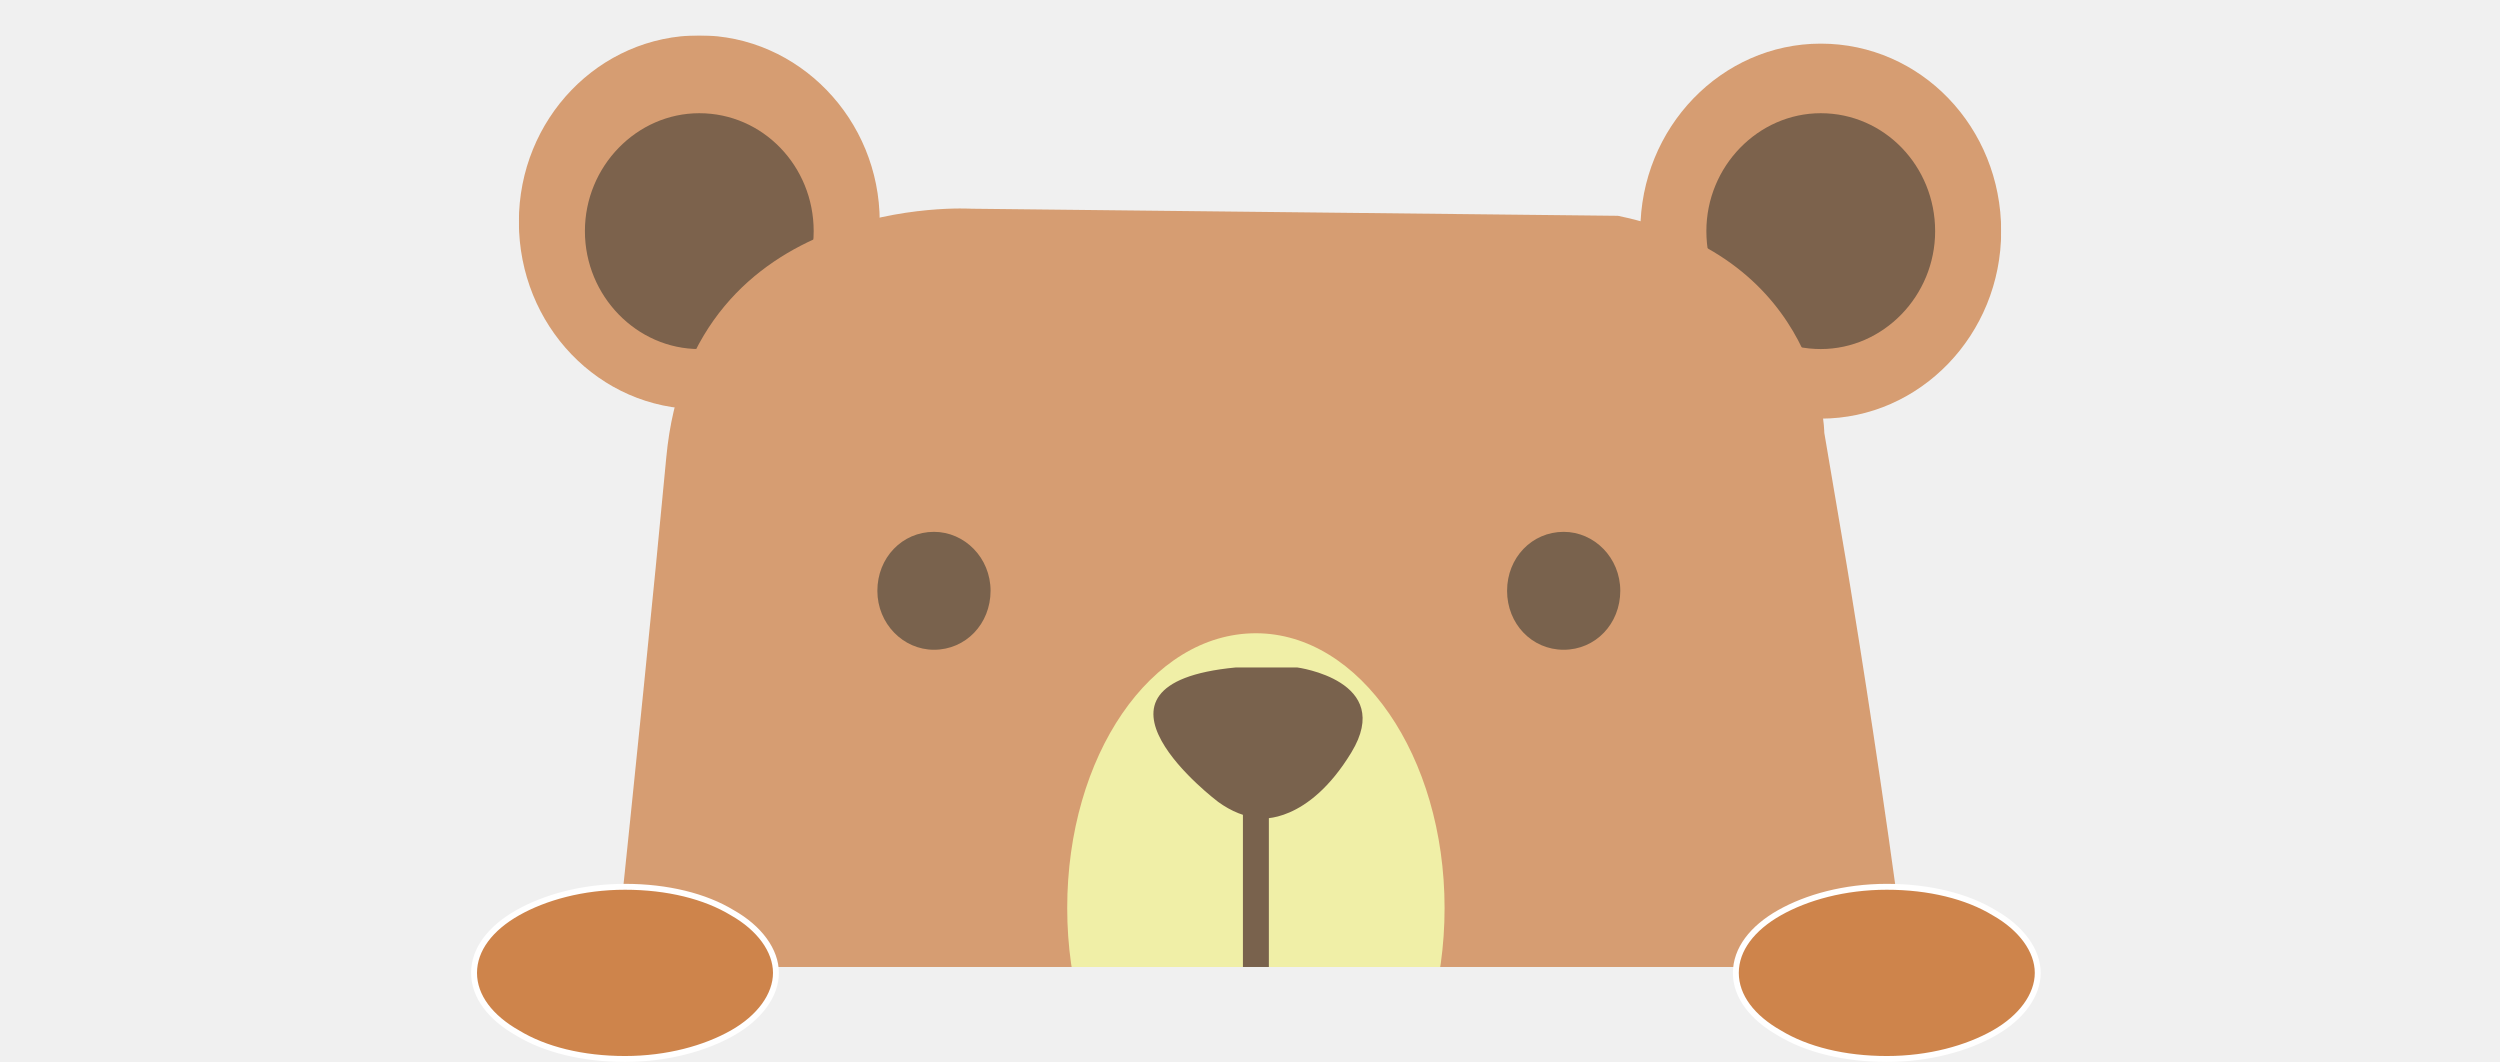
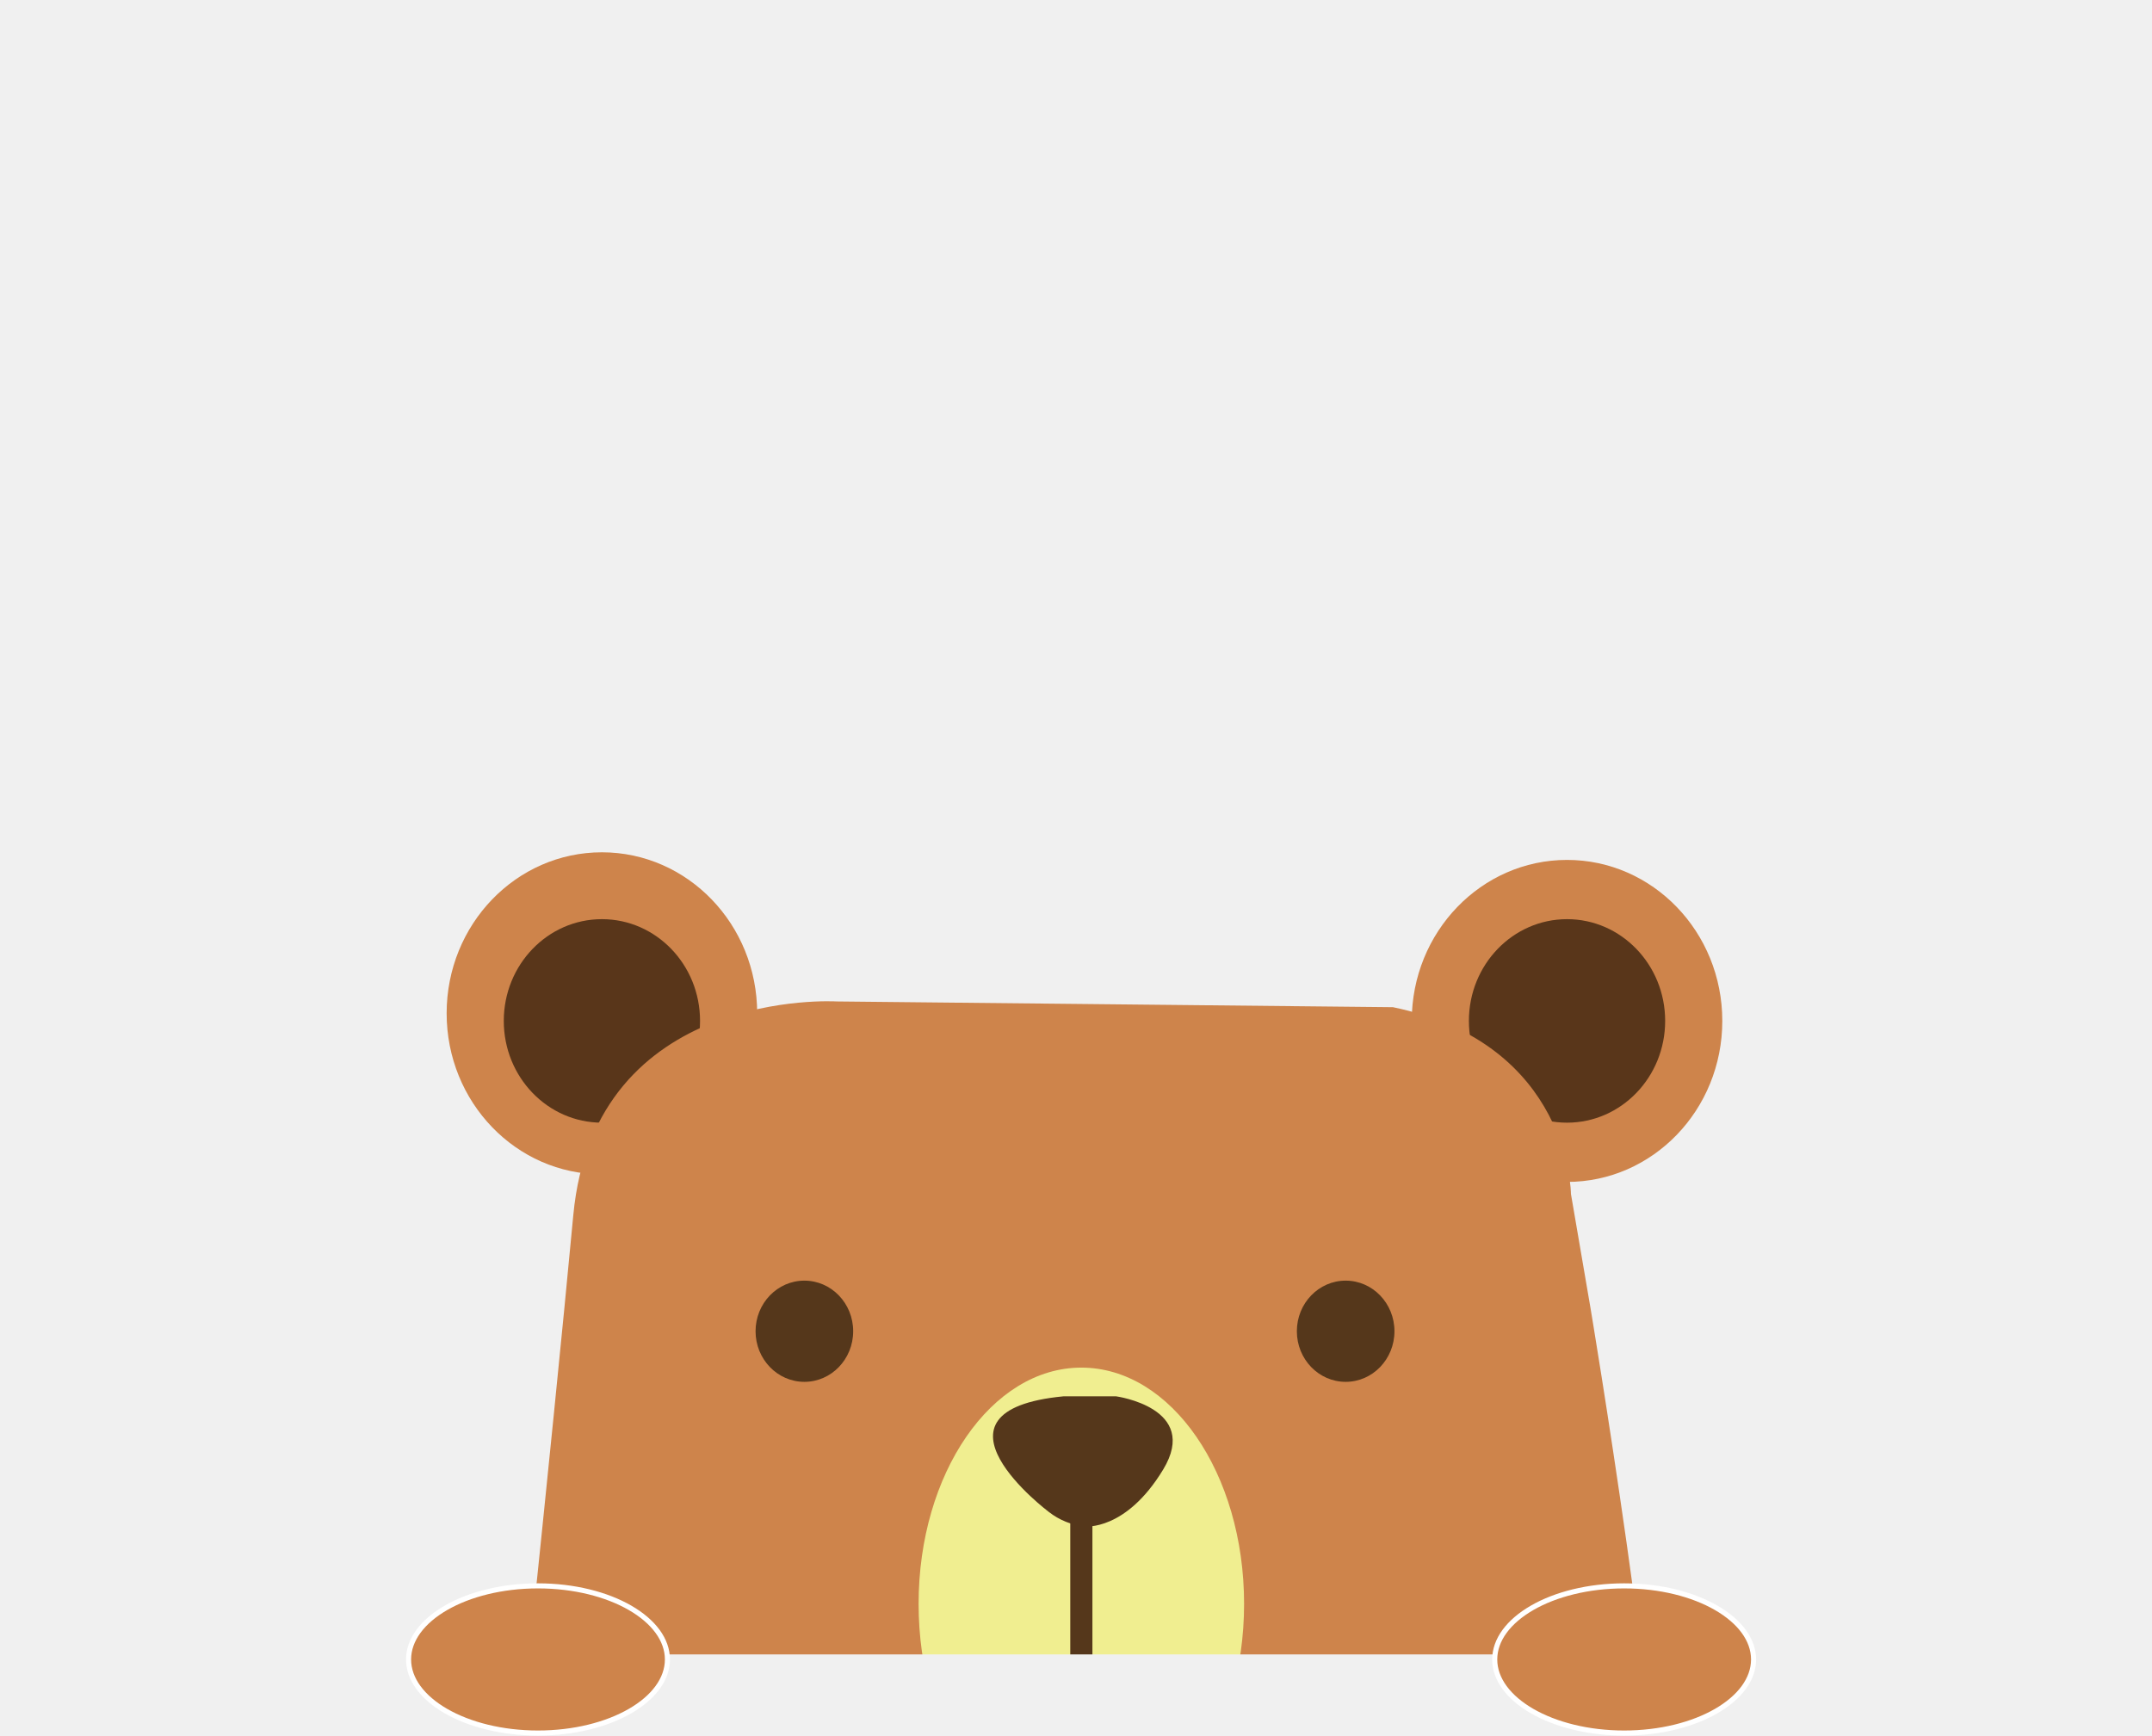
- <svg xmlns="http://www.w3.org/2000/svg" version="1.1" id="Layer_1" x="0px" y="0px" viewBox="0 0 212 90" style="enable-background:new 0 0 212 90;" xml:space="preserve">
-   <style type="text/css">
- 	.st0{fill:#C4C4C4;filter:url(#Adobe_OpacityMaskFilter);}
- 	.st1{mask:url(#mask0_1_);}
- 	.st2{fill:#CE844B;}
- 	.st3{fill:#59361A;}
- 	.st4{fill:#F0EE90;}
- 	.st5{fill:#55371B;}
- 	.st6{fill:#CE844B;stroke:#FFFFFF;stroke-width:0.5;}
- </style>
-   <defs>
-     <filter id="Adobe_OpacityMaskFilter" filterUnits="userSpaceOnUse" x="44" y="3" width="125.7" height="124.8">
-       <feColorMatrix type="matrix" values="1 0 0 0 0  0 1 0 0 0  0 0 1 0 0  0 0 0 1 0" />
-     </filter>
-   </defs>
-   <mask maskUnits="userSpaceOnUse" x="44" y="3" width="125.7" height="124.8" id="mask0_1_">
-     <path class="st0" d="M212-81H0V82h212V-81z" />
+ <svg xmlns="http://www.w3.org/2000/svg" width="212" height="171" viewBox="0 0 212 171" fill="none">
+   <mask id="mask0" mask-type="alpha" maskUnits="userSpaceOnUse" x="0" y="0" width="212" height="163">
+     <path d="M212 0H0V163H212V0Z" fill="#C4C4C4" />
  </mask>
-   <g class="st1">
-     <path class="st2" d="M59.3,34.7c8.4,0,15.3-7.1,15.3-15.9C74.6,10.1,67.7,3,59.3,3C50.8,3,44,10.1,44,18.8   C44,27.6,50.8,34.7,59.3,34.7z" />
-     <path class="st2" d="M154.4,35.5c8.4,0,15.3-7.1,15.3-15.9c0-8.8-6.8-15.9-15.3-15.9c-8.4,0-15.3,7.1-15.3,15.9   C139.1,28.3,145.9,35.5,154.4,35.5z" />
-     <path class="st3" d="M154.4,29.6c5.3,0,9.7-4.5,9.7-10c0-5.5-4.3-10-9.7-10c-5.3,0-9.7,4.5-9.7,10C144.7,25.1,149,29.6,154.4,29.6z   " />
-     <path class="st3" d="M59.3,29.6c5.3,0,9.7-4.5,9.7-10c0-5.5-4.3-10-9.7-10c-5.3,0-9.7,4.5-9.7,10C49.6,25.1,54,29.6,59.3,29.6z" />
-     <path class="st2" d="M82.4,17.7c0,0-23.8-1.5-25.9,21.1c-2.1,22.5-6.7,65.4-6.7,65.4s-3.2,14.9,16.3,23.6h81.1   c0,0,17.2-3.3,16.8-20.7c-0.4-17.4-7.4-59.2-7.4-59.2l-1.9-11.2c0,0-0.1-14.8-17.5-18.4L82.4,17.7z" />
-     <path class="st4" d="M106.5,100.3c8.9,0,16-10.4,16-23.3s-7.2-23.3-16-23.3c-8.9,0-16,10.4-16,23.3S97.7,100.3,106.5,100.3z" />
-     <path class="st5" d="M132.6,55.1c2.7,0,4.8-2.2,4.8-5c0-2.8-2.2-5-4.8-5c-2.7,0-4.8,2.2-4.8,5C127.8,52.9,129.9,55.1,132.6,55.1z" />
-     <path class="st5" d="M106.9,69.4c0,0,4,0.5,7.7-5.6c3.7-6.1-4.6-7.2-4.6-7.2h-5.2C90,58,103.3,68,103.3,68   C104.4,68.8,105.6,69.3,106.9,69.4z" />
-     <path class="st5" d="M107.6,67.9h-2.2v26.5h2.2V67.9z" />
-     <path class="st5" d="M79.2,55.1c2.7,0,4.8-2.2,4.8-5c0-2.8-2.2-5-4.8-5c-2.7,0-4.8,2.2-4.8,5C74.4,52.9,76.6,55.1,79.2,55.1z" />
+   <g mask="url(#mask0)">
+     <path d="M59.296 115.702C67.744 115.702 74.592 108.599 74.592 99.838C74.592 91.077 67.744 83.974 59.296 83.974C50.848 83.974 44 91.077 44 99.838C44 108.599 50.848 115.702 59.296 115.702Z" fill="#CE844B" />
+     <path d="M154.372 116.451C162.82 116.451 169.669 109.349 169.669 100.587C169.669 91.826 162.82 84.724 154.372 84.724C145.925 84.724 139.076 91.826 139.076 100.587C139.076 109.349 145.925 116.451 154.372 116.451Z" fill="#CE844B" />
+     <path d="M154.372 110.613C159.712 110.613 164.04 106.125 164.04 100.587C164.04 95.05 159.712 90.561 154.372 90.561C149.033 90.561 144.705 95.05 144.705 100.587C144.705 106.125 149.033 110.613 154.372 110.613Z" fill="#59361A" />
+     <path d="M59.296 110.613C64.635 110.613 68.964 106.125 68.964 100.587C68.964 95.05 64.635 90.561 59.296 90.561C53.957 90.561 49.629 95.05 49.629 100.587C49.629 106.125 53.957 110.613 59.296 110.613Z" fill="#59361A" />
+     <path d="M82.401 98.669C82.401 98.669 58.577 97.215 56.475 119.744C54.372 142.272 49.818 185.148 49.818 185.148C49.818 185.148 46.664 200.046 66.109 208.766H147.218C147.218 208.766 164.385 205.496 164.035 188.055C163.684 170.614 156.677 128.828 156.677 128.828L154.758 117.631C154.758 117.631 154.704 102.86 137.228 99.235L82.401 98.669Z" fill="#CE844B" />
+     <path d="M106.526 181.302C115.381 181.302 122.559 170.88 122.559 158.024C122.559 145.168 115.381 134.746 106.526 134.746C97.672 134.746 90.494 145.168 90.494 158.024C90.494 170.88 97.672 181.302 106.526 181.302Z" fill="#F0EE90" />
+     <path d="M132.565 136.148C135.22 136.148 137.372 133.915 137.372 131.162C137.372 128.408 135.22 126.176 132.565 126.176C129.909 126.176 127.757 128.408 127.757 131.162C127.757 133.915 129.909 136.148 132.565 136.148Z" fill="#55371B" />
+     <path d="M106.873 150.393C106.873 150.393 110.904 150.871 114.586 144.789C118.268 138.706 109.949 137.575 109.949 137.575H104.766C90.037 138.989 103.326 148.967 103.326 148.967C104.358 149.774 105.586 150.268 106.873 150.393Z" fill="#55371B" />
+     <path d="M107.617 148.859H105.436V175.323H107.617V148.859Z" fill="#55371B" />
+     <path d="M79.241 136.148C81.896 136.148 84.049 133.915 84.049 131.162C84.049 128.408 81.896 126.176 79.241 126.176C76.586 126.176 74.433 128.408 74.433 131.162C74.433 133.915 76.586 136.148 79.241 136.148Z" fill="#55371B" />
  </g>
-   <path class="st6" d="M65.8,82.5c0,1.9-1.4,3.8-3.7,5.1c-2.3,1.3-5.5,2.2-9.1,2.2s-6.8-0.8-9.1-2.2c-2.3-1.3-3.7-3.1-3.7-5.1  s1.4-3.8,3.7-5.1c2.3-1.3,5.5-2.2,9.1-2.2s6.8,0.8,9.1,2.2C64.4,78.7,65.8,80.6,65.8,82.5z" />
-   <path class="st6" d="M172.8,82.5c0,1.9-1.4,3.8-3.7,5.1c-2.3,1.3-5.5,2.2-9.1,2.2s-6.8-0.8-9.1-2.2c-2.3-1.3-3.7-3.1-3.7-5.1  s1.4-3.8,3.7-5.1c2.3-1.3,5.5-2.2,9.1-2.2s6.8,0.8,9.1,2.2C171.4,78.7,172.8,80.6,172.8,82.5z" />
+   <path d="M65.75 163.5C65.75 165.444 64.382 167.251 62.068 168.587C59.759 169.918 56.554 170.75 53 170.75C49.446 170.75 46.241 169.918 43.932 168.587C41.618 167.251 40.25 165.444 40.25 163.5C40.25 161.556 41.618 159.749 43.932 158.413C46.241 157.082 49.446 156.25 53 156.25C56.554 156.25 59.759 157.082 62.068 158.413C64.382 159.749 65.75 161.556 65.75 163.5Z" fill="#CE844B" stroke="white" stroke-width="0.5" />
+   <path d="M172.75 163.5C172.75 165.444 171.382 167.251 169.067 168.587C166.759 169.918 163.554 170.75 160 170.75C156.446 170.75 153.241 169.918 150.933 168.587C148.618 167.251 147.25 165.444 147.25 163.5C147.25 161.556 148.618 159.749 150.933 158.413C153.241 157.082 156.446 156.25 160 156.25C163.554 156.25 166.759 157.082 169.067 158.413C171.382 159.749 172.75 161.556 172.75 163.5Z" fill="#CE844B" stroke="white" stroke-width="0.5" />
</svg>
